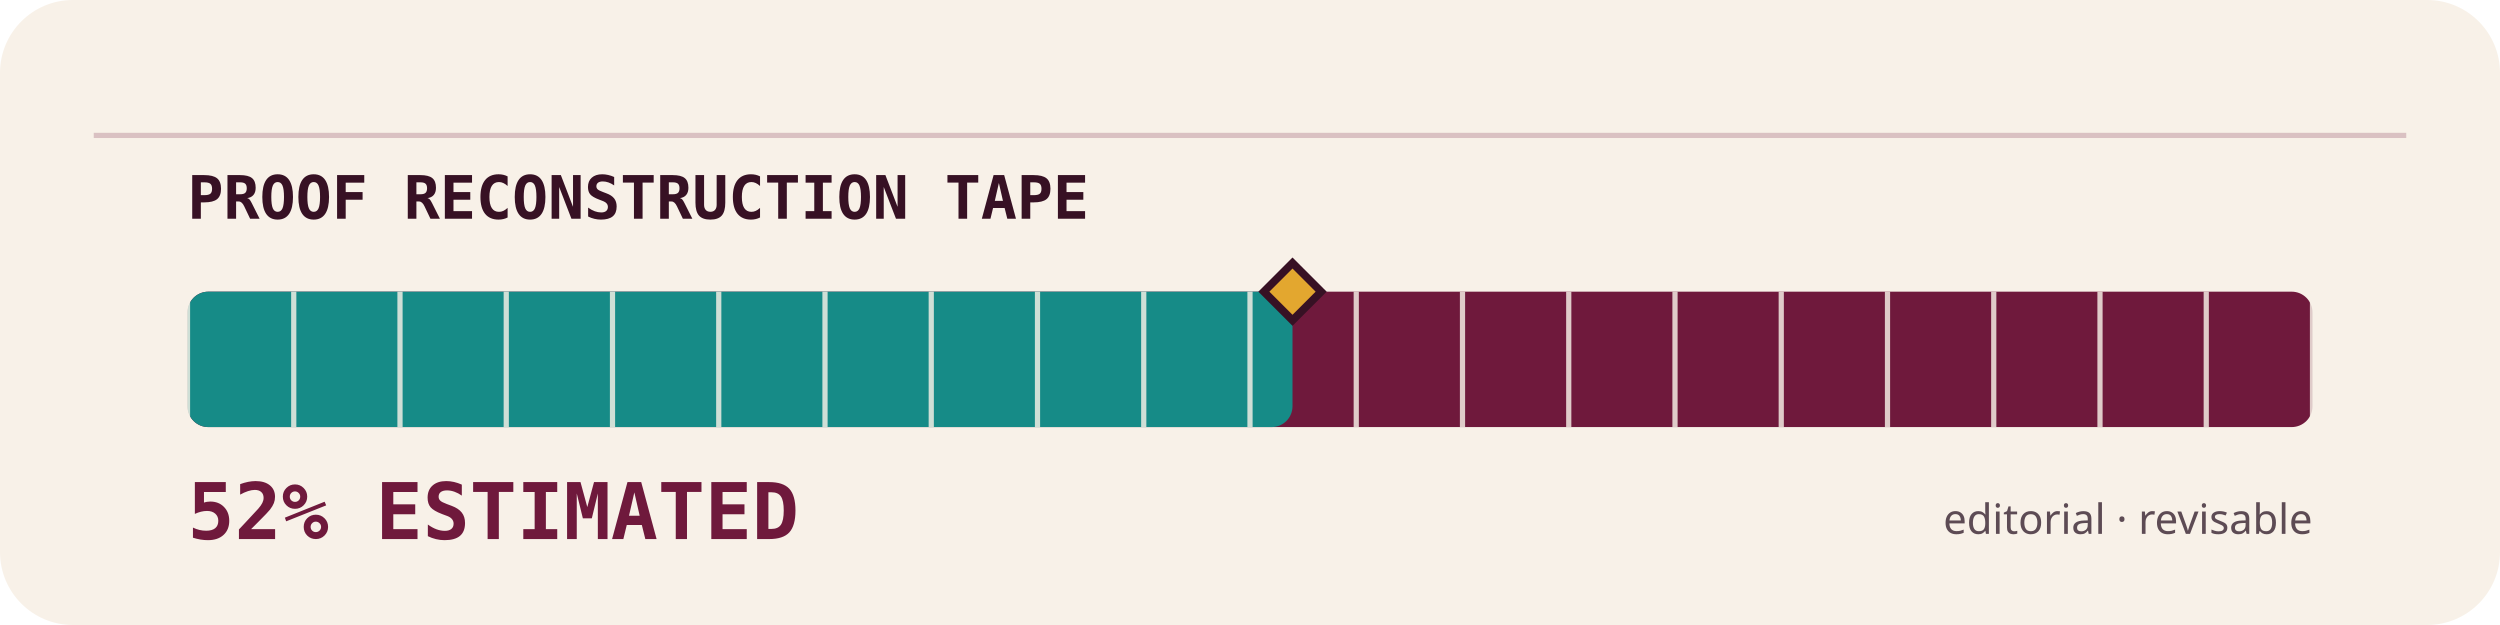
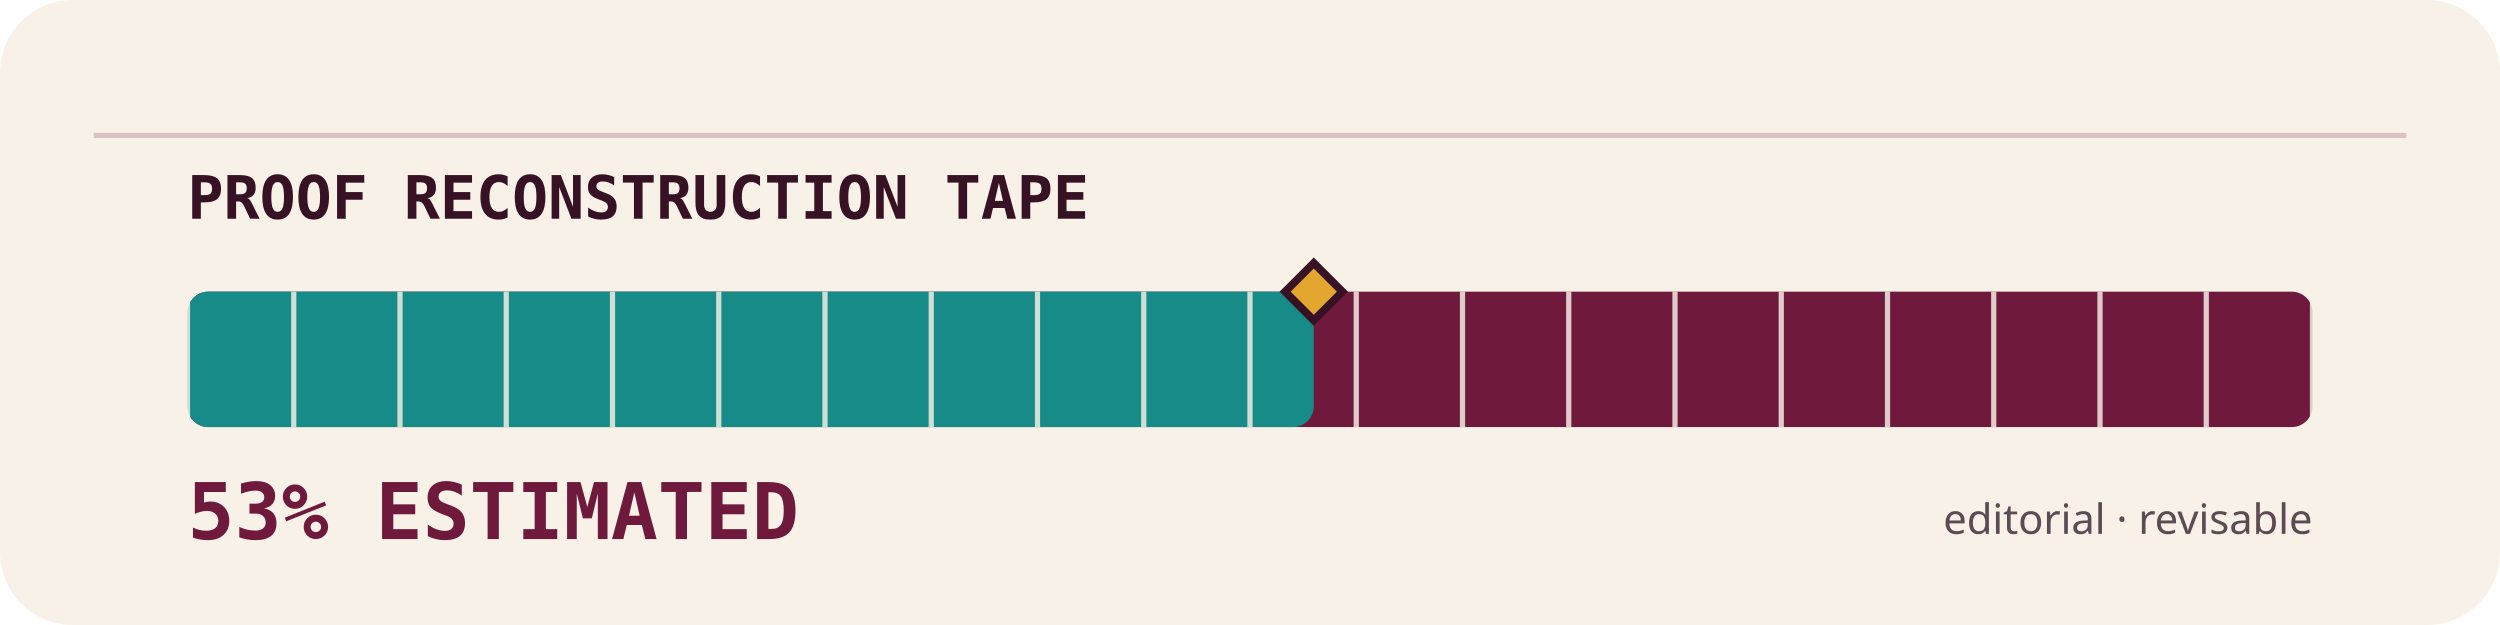
<svg xmlns="http://www.w3.org/2000/svg" viewBox="0 0 960 240" width="960" height="240" role="img" aria-labelledby="proof-progress-title proof-progress-desc">
  <rect width="960" height="240" rx="28" fill="#f8f1e8" />
  <path d="M36 52h888" stroke="#6f193c" stroke-width="2" opacity="0.22" />
  <text x="72" y="84" fill="#371124" font-family="ui-monospace, SFMono-Regular, Menlo, Consolas, monospace" font-size="23" font-weight="700">PROOF RECONSTRUCTION TAPE</text>
  <rect x="72" y="112" width="816" height="52" rx="8" fill="#6f193c" />
-   <rect x="72" y="112" width="424.32" height="52" rx="8" fill="#168b87" />
+   <rect x="72" y="112" width="432.48" height="52" rx="8" fill="#168b87" />
  <path d="M72 112v52" stroke="#f8f1e8" stroke-width="2" opacity="0.82" />
  <path d="M112.8 112v52" stroke="#f8f1e8" stroke-width="2" opacity="0.82" />
  <path d="M153.6 112v52" stroke="#f8f1e8" stroke-width="2" opacity="0.82" />
  <path d="M194.4 112v52" stroke="#f8f1e8" stroke-width="2" opacity="0.82" />
  <path d="M235.2 112v52" stroke="#f8f1e8" stroke-width="2" opacity="0.82" />
  <path d="M276 112v52" stroke="#f8f1e8" stroke-width="2" opacity="0.82" />
  <path d="M316.8 112v52" stroke="#f8f1e8" stroke-width="2" opacity="0.82" />
  <path d="M357.6 112v52" stroke="#f8f1e8" stroke-width="2" opacity="0.82" />
  <path d="M398.4 112v52" stroke="#f8f1e8" stroke-width="2" opacity="0.82" />
  <path d="M439.2 112v52" stroke="#f8f1e8" stroke-width="2" opacity="0.82" />
  <path d="M480 112v52" stroke="#f8f1e8" stroke-width="2" opacity="0.82" />
  <path d="M520.8 112v52" stroke="#f8f1e8" stroke-width="2" opacity="0.82" />
  <path d="M561.6 112v52" stroke="#f8f1e8" stroke-width="2" opacity="0.82" />
  <path d="M602.4 112v52" stroke="#f8f1e8" stroke-width="2" opacity="0.82" />
  <path d="M643.2 112v52" stroke="#f8f1e8" stroke-width="2" opacity="0.82" />
  <path d="M684 112v52" stroke="#f8f1e8" stroke-width="2" opacity="0.82" />
  <path d="M724.8 112v52" stroke="#f8f1e8" stroke-width="2" opacity="0.82" />
  <path d="M765.6 112v52" stroke="#f8f1e8" stroke-width="2" opacity="0.82" />
  <path d="M806.4 112v52" stroke="#f8f1e8" stroke-width="2" opacity="0.82" />
  <path d="M847.2 112v52" stroke="#f8f1e8" stroke-width="2" opacity="0.82" />
  <path d="M888 112v52" stroke="#f8f1e8" stroke-width="2" opacity="0.82" />
-   <path d="M496.32 101l11 11-11 11-11-11z" fill="#e3a72f" stroke="#371124" stroke-width="3" />
-   <text x="72" y="207" fill="#6f193c" font-family="ui-monospace, SFMono-Regular, Menlo, Consolas, monospace" font-size="30" font-weight="800">52% ESTIMATED</text>
+   <path d="M504.48 101l11 11-11 11-11-11z" fill="#e3a72f" stroke="#371124" stroke-width="3" />
+   <text x="72" y="207" fill="#6f193c" font-family="ui-monospace, SFMono-Regular, Menlo, Consolas, monospace" font-size="30" font-weight="800">53% ESTIMATED</text>
  <text x="888" y="205" text-anchor="end" fill="#5d4b54" font-family="system-ui, sans-serif" font-size="16">editorial · revisable</text>
</svg>
